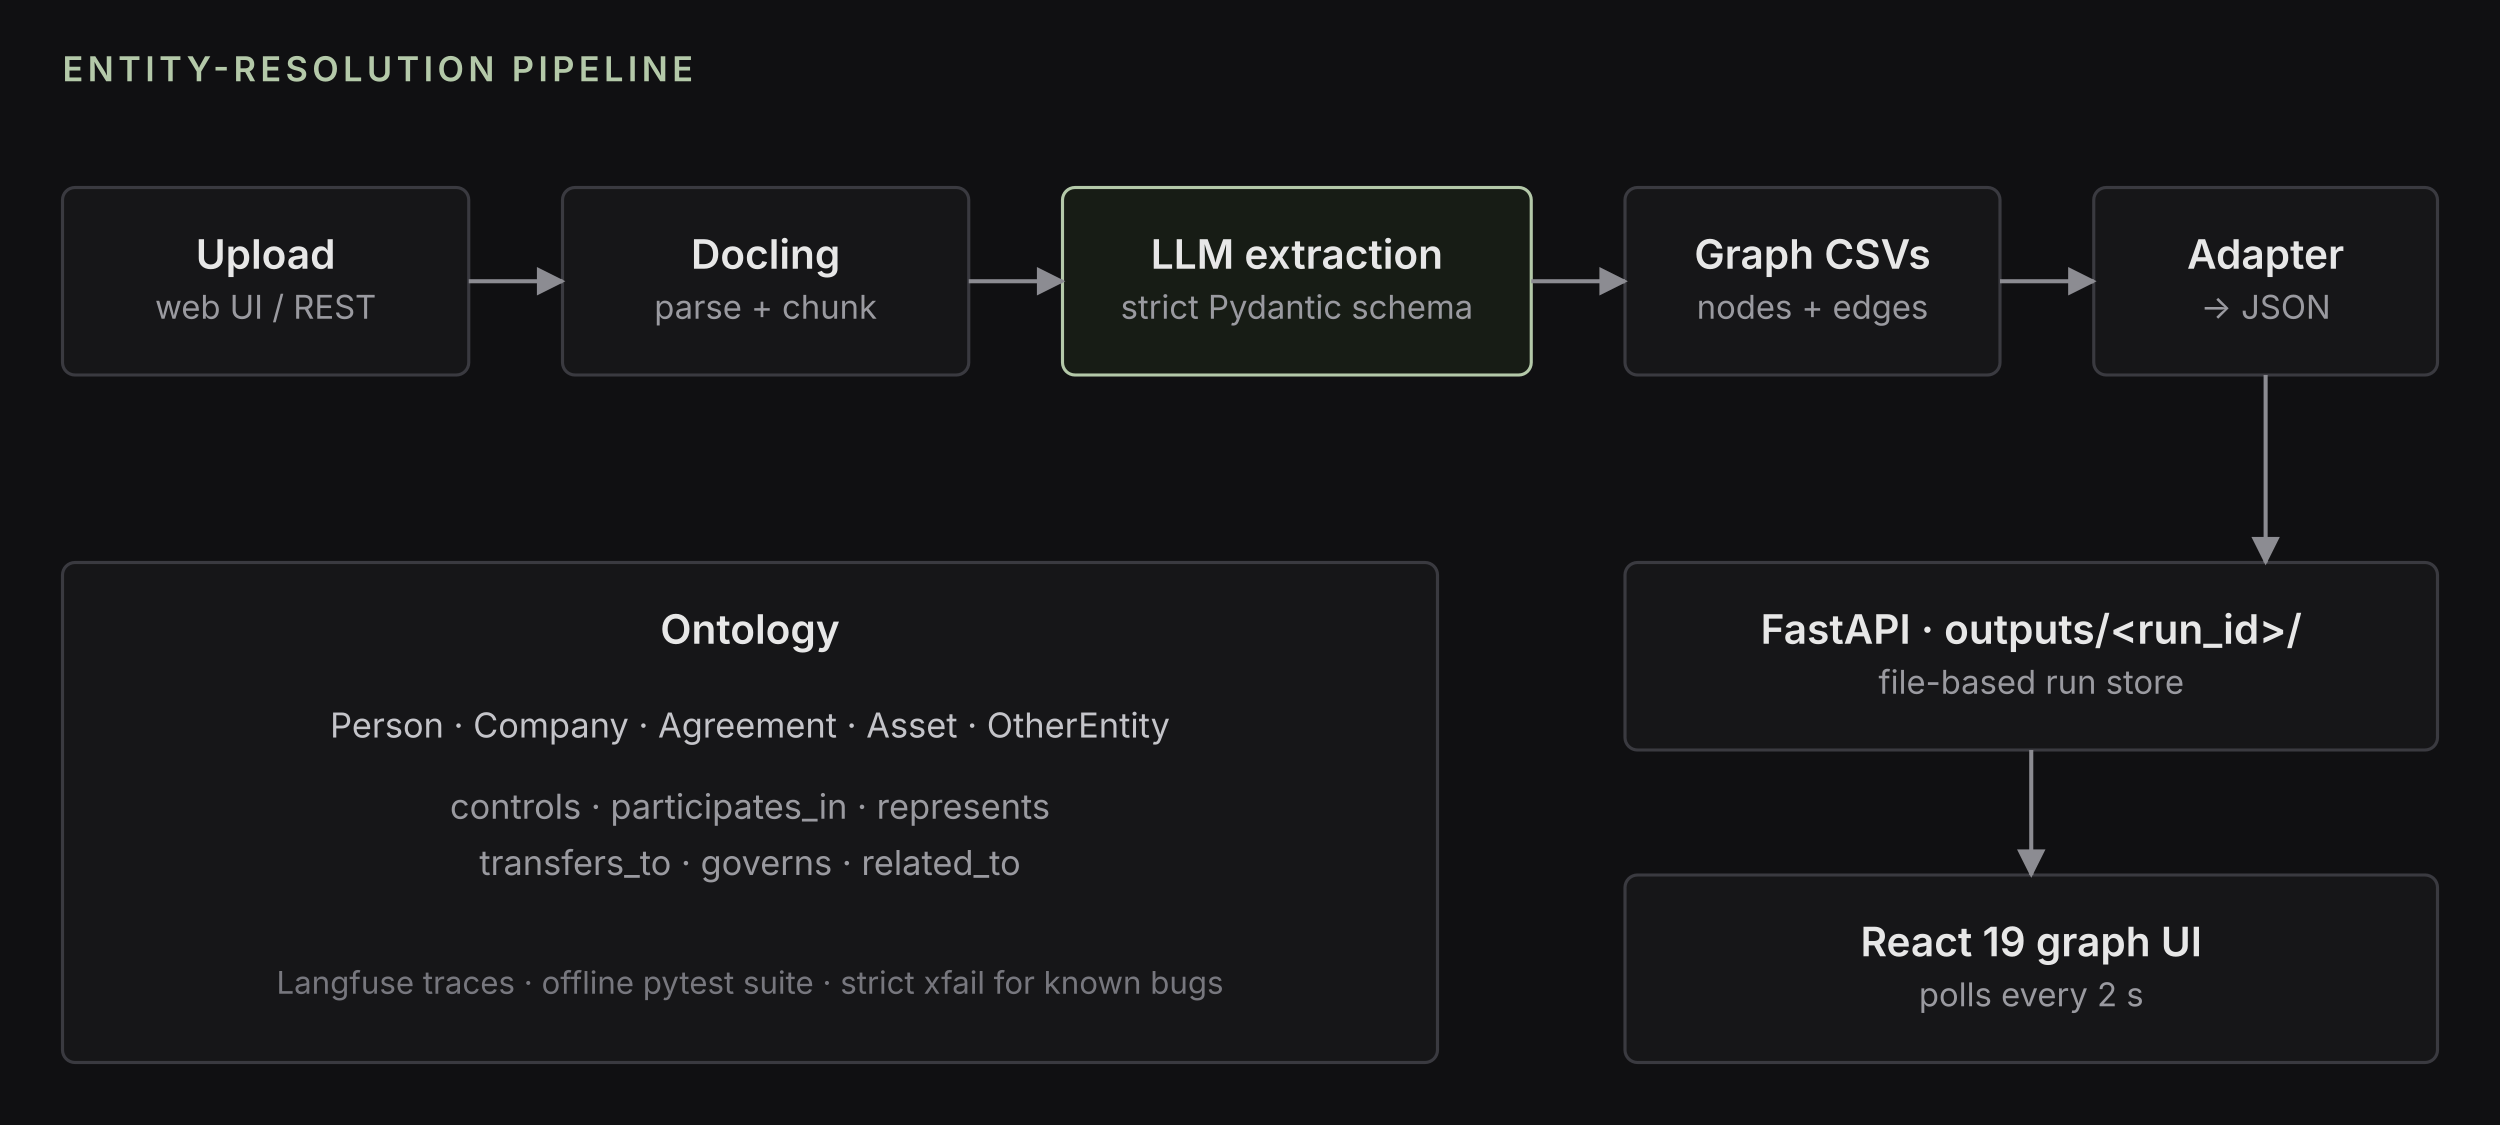
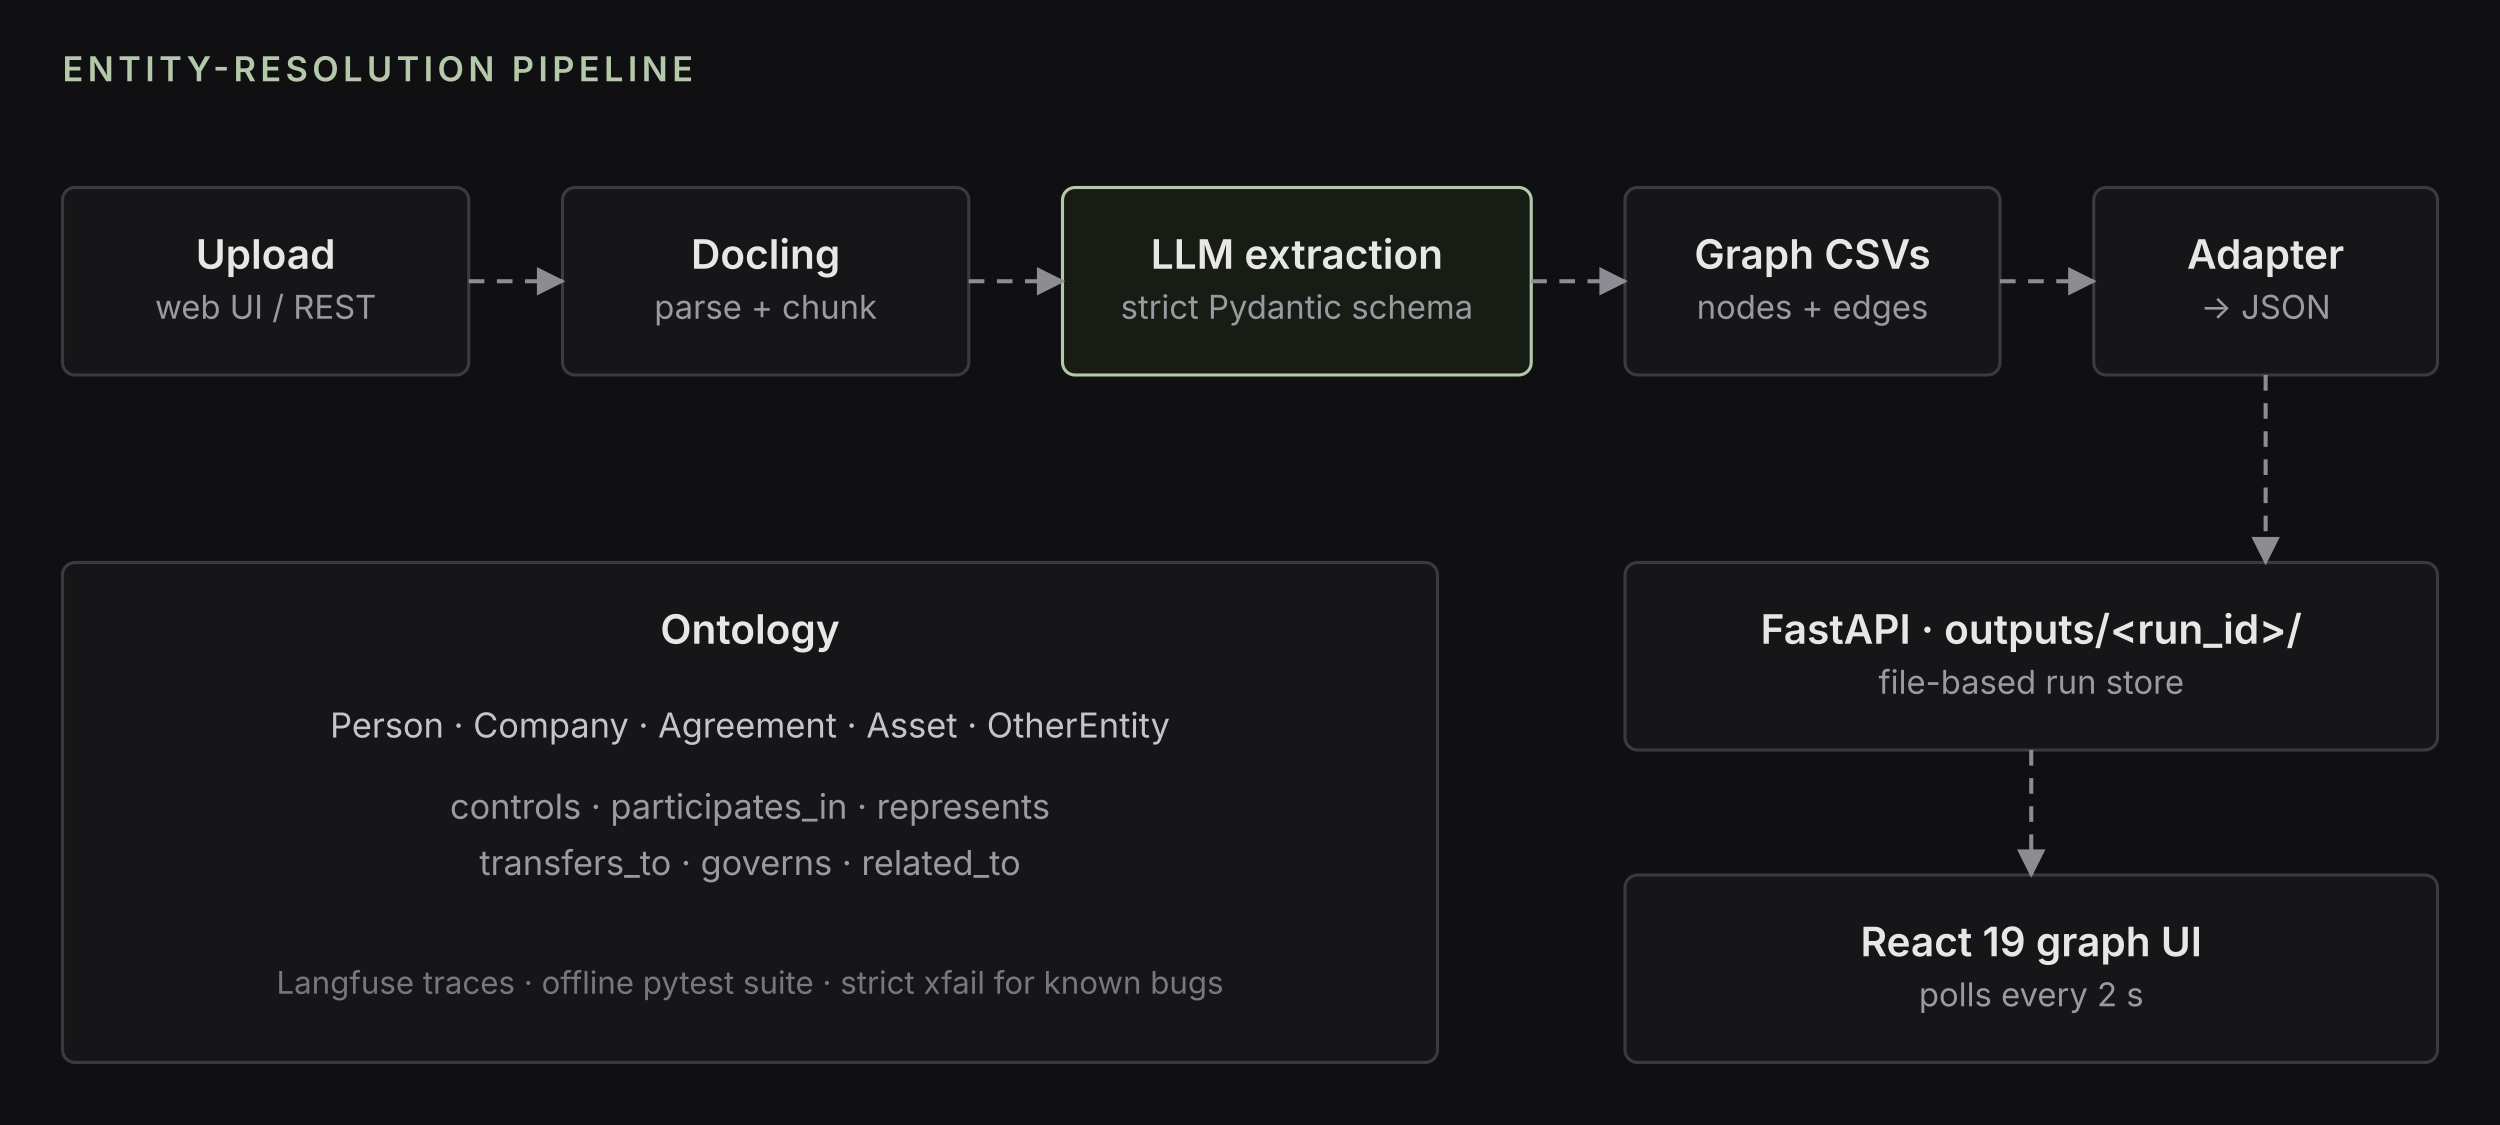
<svg xmlns="http://www.w3.org/2000/svg" viewBox="0 0 800 360" font-family="Inter,system-ui,sans-serif" role="img" aria-label="Entity resolution pipeline architecture">
+   <style>@keyframes d{to{stroke-dashoffset:-14}}line[marker-end],path[marker-end]{stroke-dasharray:5 4;animation:d 1.2s linear infinite}@media(prefers-reduced-motion:reduce){line[marker-end],path[marker-end]{animation:none}}</style>
  <defs>
    <marker id="a" viewBox="0 0 10 10" refX="9" refY="5" markerWidth="7" markerHeight="7" orient="auto">
      <path d="M0 0L10 5L0 10z" fill="#8c8c92" />
    </marker>
  </defs>
  <rect width="100%" height="100%" fill="#101012" />
  <text x="20" y="26" font-size="11" font-weight="600" letter-spacing="1.4" fill="#b4c9a9">ENTITY-RESOLUTION PIPELINE</text>
  <rect x="20" y="60" width="130" height="60" rx="4" fill="#161618" stroke="#3a3a40" />
  <text x="85" y="86" text-anchor="middle" font-size="13" font-weight="600" fill="#e7e7e7">Upload</text>
  <text x="85" y="102" text-anchor="middle" font-size="10.5" fill="#9a9aa0">web UI / REST</text>
  <rect x="180" y="60" width="130" height="60" rx="4" fill="#161618" stroke="#3a3a40" />
  <text x="245" y="86" text-anchor="middle" font-size="13" font-weight="600" fill="#e7e7e7">Docling</text>
  <text x="245" y="102" text-anchor="middle" font-size="10.5" fill="#9a9aa0">parse + chunk</text>
  <rect x="340" y="60" width="150" height="60" rx="4" fill="#171c15" stroke="#b4c9a9" />
  <text x="415" y="86" text-anchor="middle" font-size="13" font-weight="600" fill="#e7e7e7">LLM extraction</text>
  <text x="415" y="102" text-anchor="middle" font-size="10.5" fill="#9a9aa0">strict Pydantic schema</text>
  <rect x="520" y="60" width="120" height="60" rx="4" fill="#161618" stroke="#3a3a40" />
  <text x="580" y="86" text-anchor="middle" font-size="13" font-weight="600" fill="#e7e7e7">Graph CSVs</text>
  <text x="580" y="102" text-anchor="middle" font-size="10.5" fill="#9a9aa0">nodes + edges</text>
  <rect x="670" y="60" width="110" height="60" rx="4" fill="#161618" stroke="#3a3a40" />
  <text x="725" y="86" text-anchor="middle" font-size="13" font-weight="600" fill="#e7e7e7">Adapter</text>
  <text x="725" y="102" text-anchor="middle" font-size="10.5" fill="#9a9aa0">→ JSON</text>
  <line x1="150" y1="90" x2="180" y2="90" stroke="#8c8c92" stroke-width="1.3" marker-end="url(#a)" />
  <line x1="310" y1="90" x2="340" y2="90" stroke="#8c8c92" stroke-width="1.3" marker-end="url(#a)" />
  <line x1="490" y1="90" x2="520" y2="90" stroke="#8c8c92" stroke-width="1.3" marker-end="url(#a)" />
  <line x1="640" y1="90" x2="670" y2="90" stroke="#8c8c92" stroke-width="1.3" marker-end="url(#a)" />
  <rect x="520" y="180" width="260" height="60" rx="4" fill="#161618" stroke="#3a3a40" />
  <text x="650" y="206" text-anchor="middle" font-size="13" font-weight="600" fill="#e7e7e7">FastAPI · outputs/&lt;run_id&gt;/</text>
  <text x="650" y="222" text-anchor="middle" font-size="10.5" fill="#9a9aa0">file-based run store</text>
  <rect x="520" y="280" width="260" height="60" rx="4" fill="#161618" stroke="#3a3a40" />
  <text x="650" y="306" text-anchor="middle" font-size="13" font-weight="600" fill="#e7e7e7">React 19 graph UI</text>
  <text x="650" y="322" text-anchor="middle" font-size="10.5" fill="#9a9aa0">polls every 2 s</text>
  <line x1="725" y1="120" x2="725" y2="180" stroke="#8c8c92" stroke-width="1.3" marker-end="url(#a)" />
  <line x1="650" y1="240" x2="650" y2="280" stroke="#8c8c92" stroke-width="1.3" marker-end="url(#a)" />
  <rect x="20" y="180" width="440" height="160" rx="4" fill="#161618" stroke="#3a3a40" />
  <text x="240" y="206" text-anchor="middle" font-size="13" font-weight="600" fill="#e7e7e7">Ontology</text>
  <text x="240" y="236" text-anchor="middle" font-size="11" fill="#c4c4c9">Person · Company · Agreement · Asset · OtherEntity</text>
  <text x="240" y="262" text-anchor="middle" font-size="11" fill="#9a9aa0">controls · participates_in · represents</text>
  <text x="240" y="280" text-anchor="middle" font-size="11" fill="#9a9aa0">transfers_to · governs · related_to</text>
  <text x="240" y="318" text-anchor="middle" font-size="10" fill="#77777e">Langfuse traces · offline pytest suite · strict xfail for known bugs</text>
</svg>
